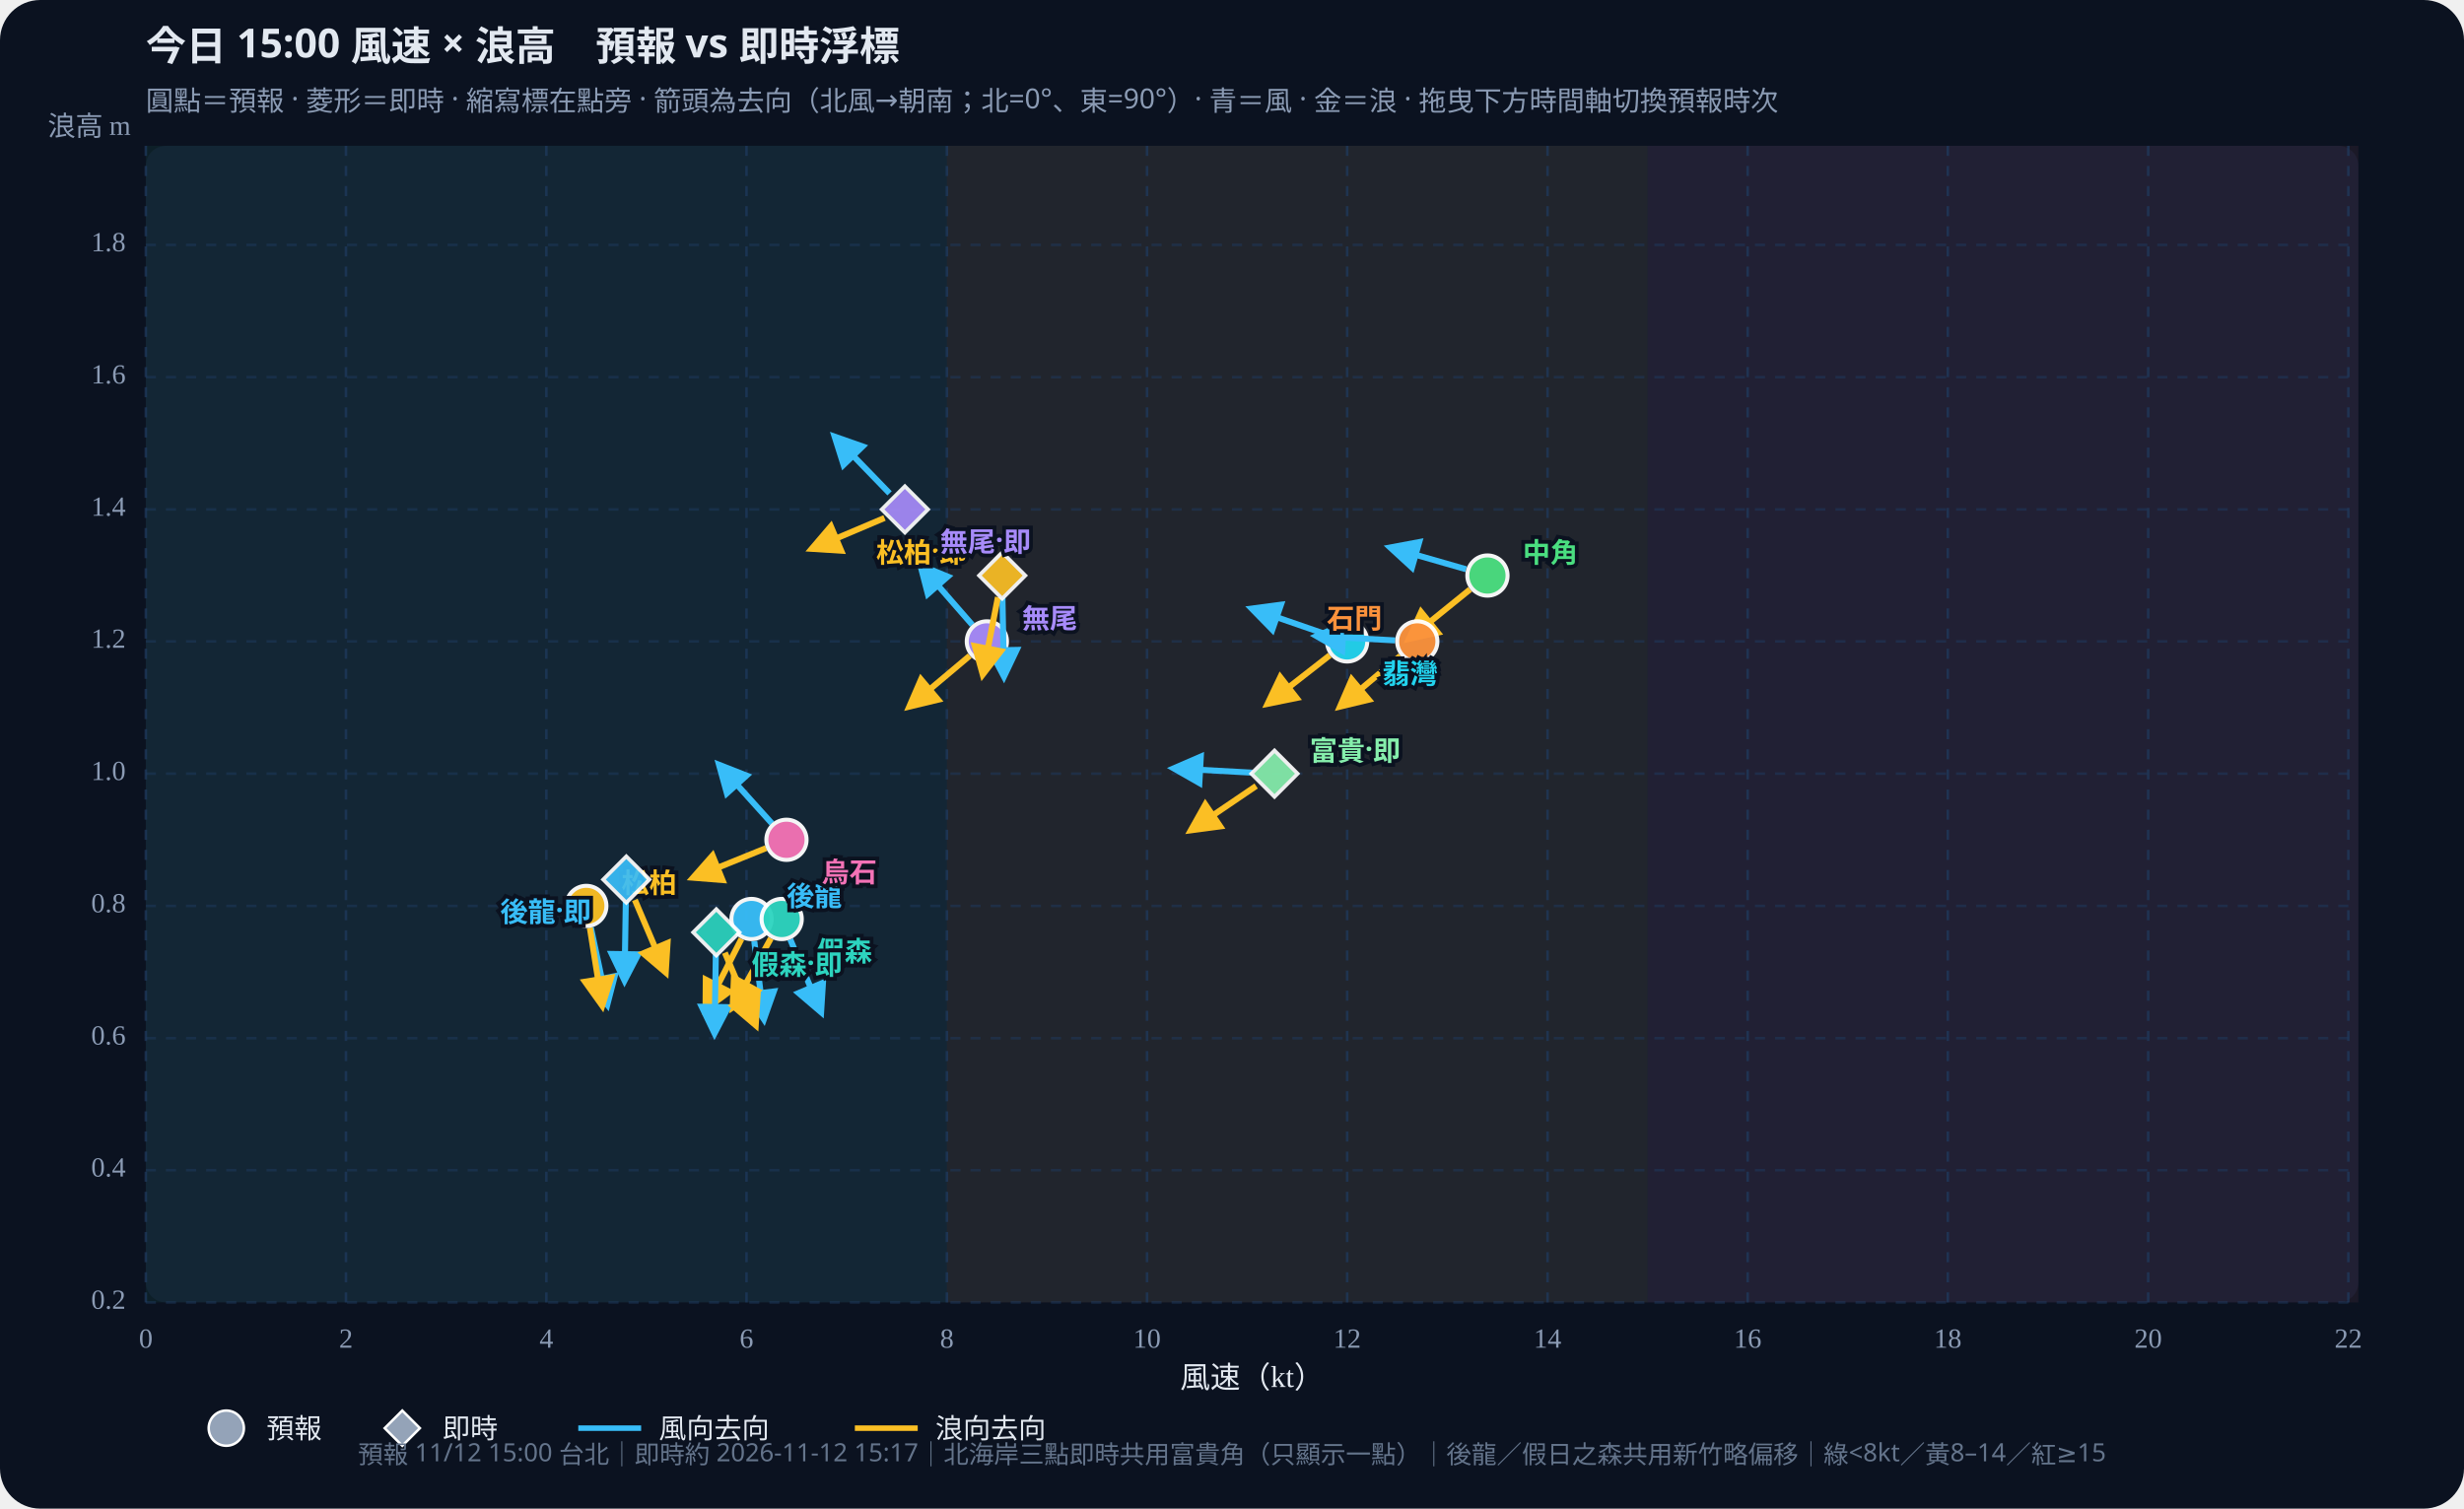
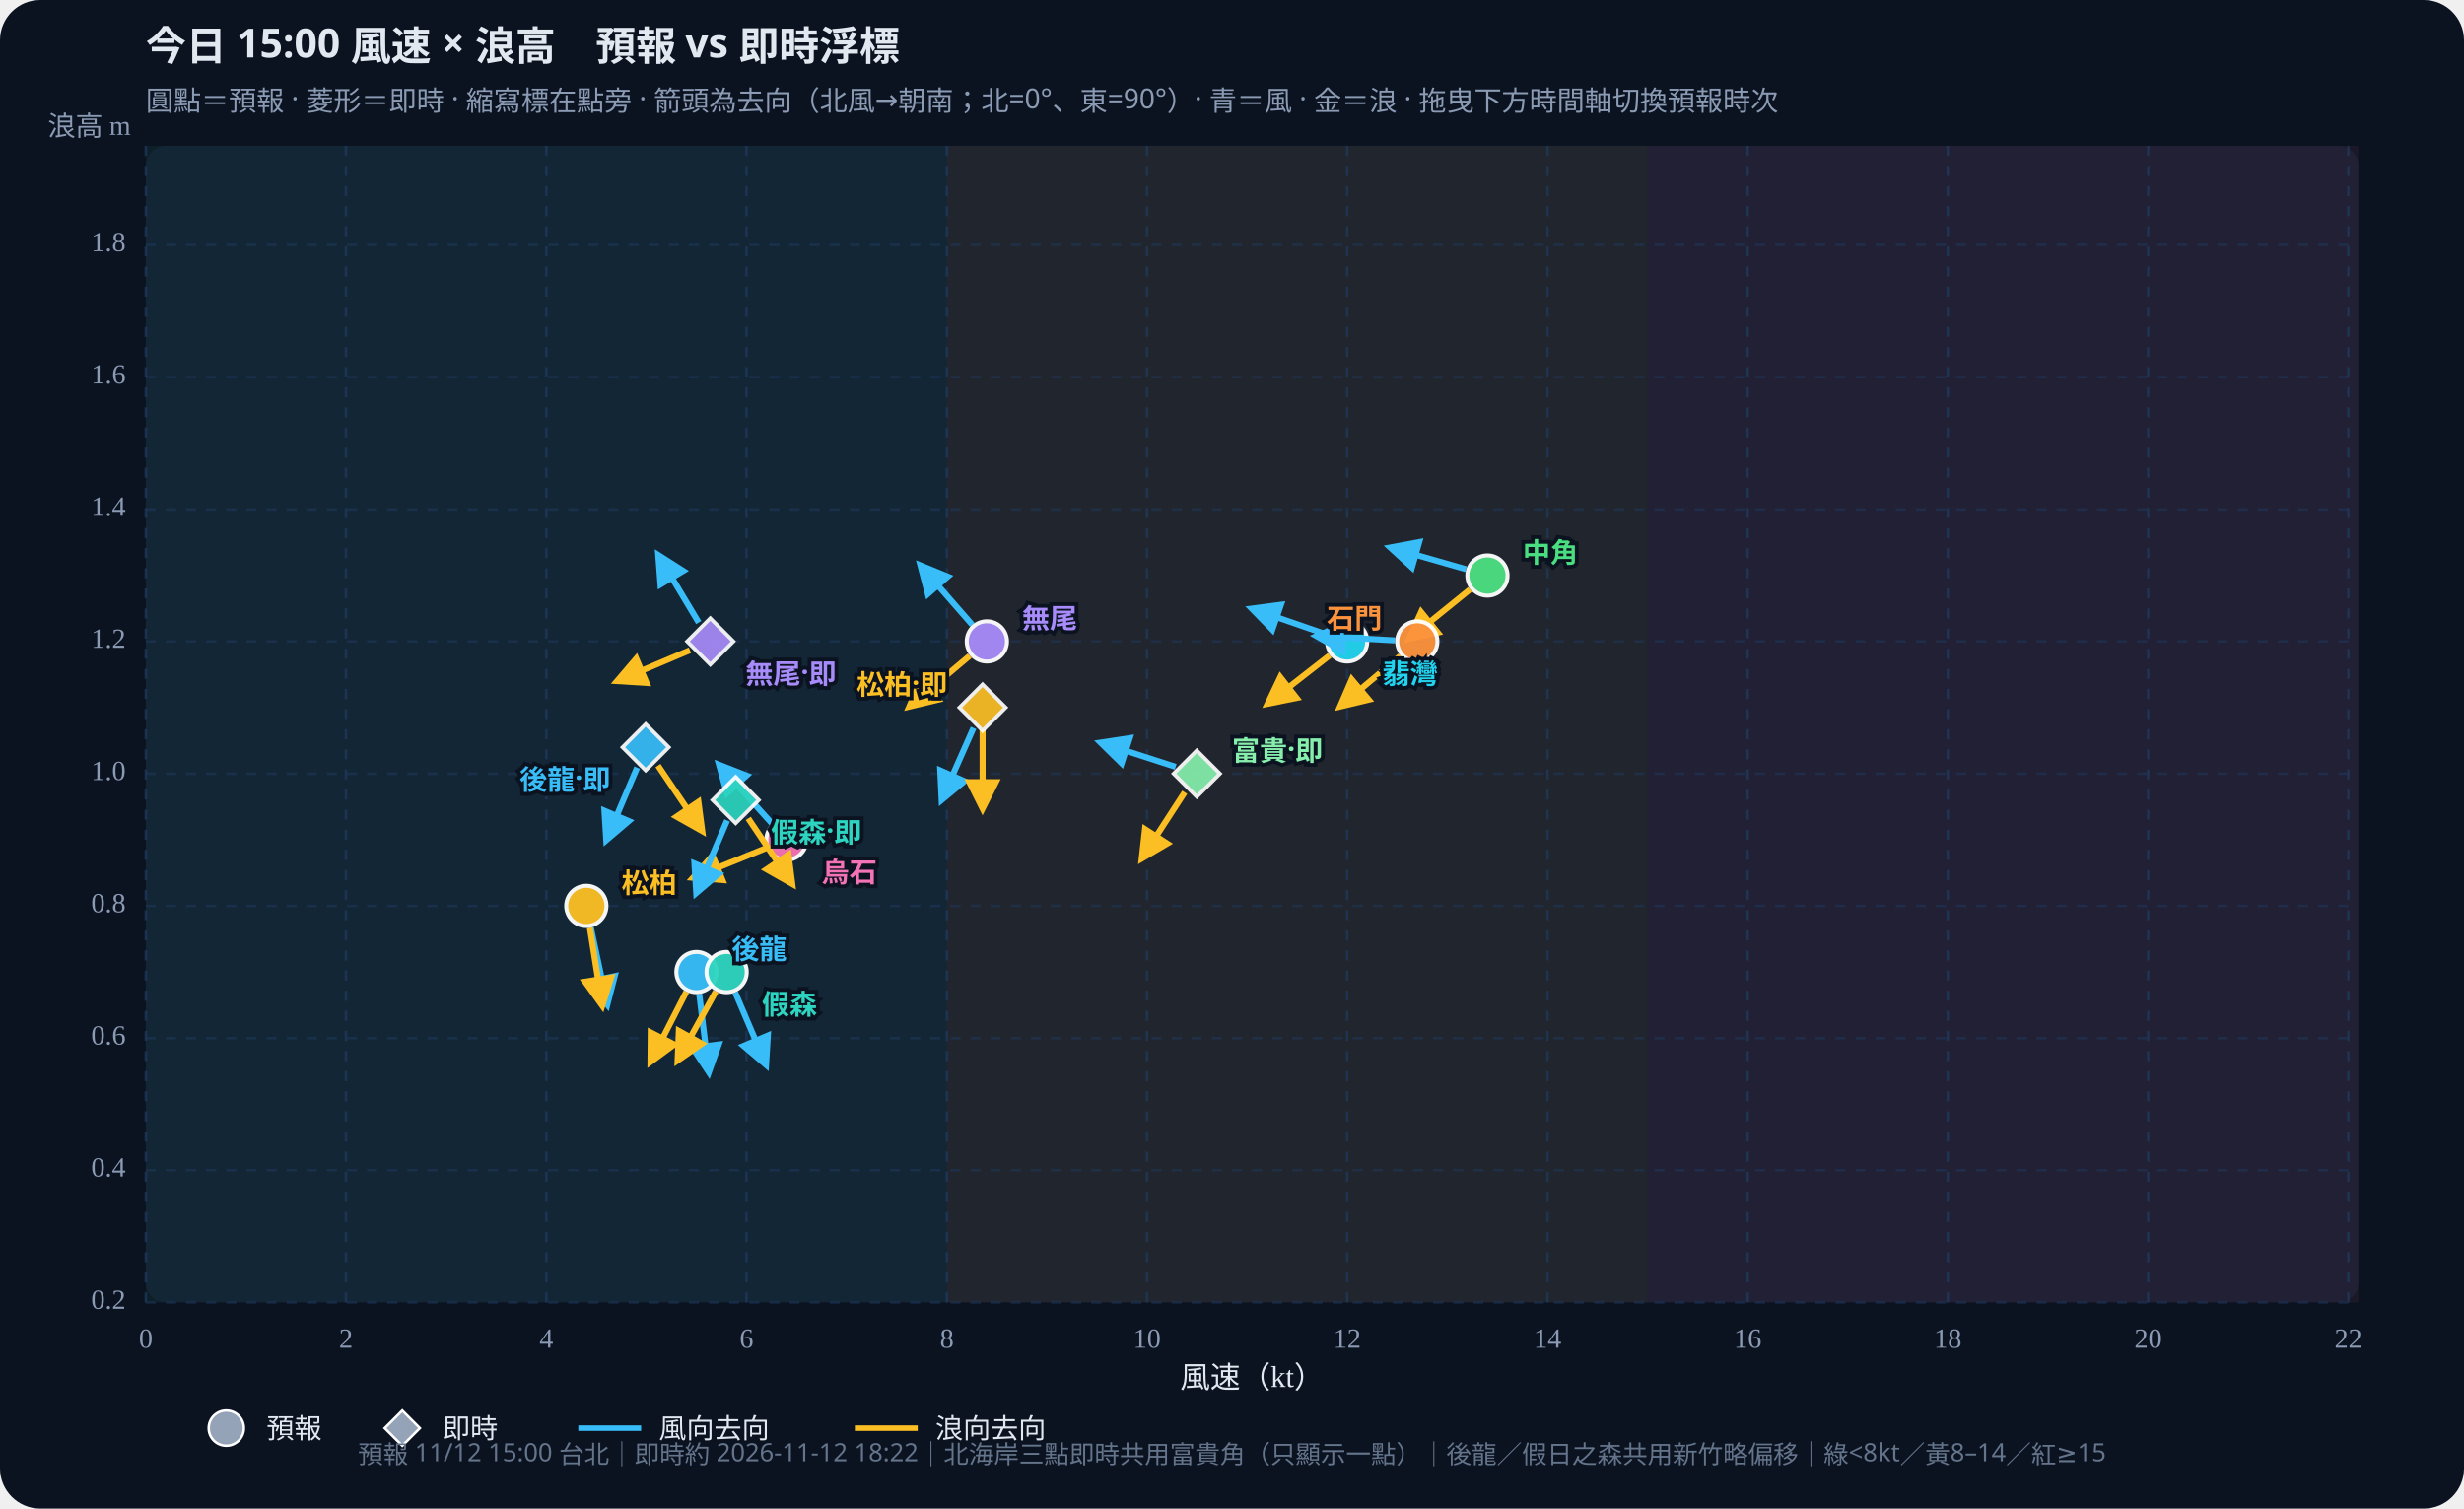
<svg xmlns="http://www.w3.org/2000/svg" id="wws-svg" viewBox="0 0 980 600" role="img" aria-label="風速與浪高散佈圖，可拖曳時間軸切換預報時次" style="width:100%;height:auto;display:block">
  <rect width="980" height="600" fill="#0b1220" rx="16" />
  <rect x="58" y="58" width="880" height="460" fill="#111a2e" rx="8" />
  <rect x="58.0" y="58" width="318.6" height="460" fill="#34d399" opacity="0.07" />
  <rect x="376.6" y="58" width="278.7" height="460" fill="#fbbf24" opacity="0.07" />
  <rect x="655.3" y="58" width="282.7" height="460" fill="#fb7185" opacity="0.07" />
  <defs>
    <marker id="arrow-38bdf8" viewBox="0 0 10 10" refX="8" refY="5" markerWidth="6" markerHeight="6" orient="auto-start-reverse">
      <path d="M0,0 L10,5 L0,10 z" fill="#38bdf8" />
    </marker>
    <marker id="arrow-fbbf24" viewBox="0 0 10 10" refX="8" refY="5" markerWidth="6" markerHeight="6" orient="auto-start-reverse">
      <path d="M0,0 L10,5 L0,10 z" fill="#fbbf24" />
    </marker>
  </defs>
  <text id="wws-title" x="58" y="24" fill="#e2e8f0" font-size="16" font-weight="700" font-family="Noto Sans TC,system-ui,sans-serif">今日 15:00 風速 × 浪高　預報 vs 即時浮標</text>
  <text x="58" y="44" fill="#8b9bb4" font-size="11" font-family="Noto Sans TC,system-ui,sans-serif">圓點＝預報 · 菱形＝即時 · 縮寫標在點旁 · 箭頭為去向（北風→朝南；北=0°、東=90°）· 青＝風 · 金＝浪 · 拖曳下方時間軸切換預報時次</text>
  <line x1="58.0" y1="58" x2="58.0" y2="518" stroke="#1e3a5f" stroke-dasharray="4 4" opacity="0.7" />
  <text x="58.0" y="536" text-anchor="middle" fill="#8b9bb4" font-size="11">0</text>
  <line x1="137.6" y1="58" x2="137.6" y2="518" stroke="#1e3a5f" stroke-dasharray="4 4" opacity="0.7" />
  <text x="137.6" y="536" text-anchor="middle" fill="#8b9bb4" font-size="11">2</text>
  <line x1="217.3" y1="58" x2="217.3" y2="518" stroke="#1e3a5f" stroke-dasharray="4 4" opacity="0.7" />
  <text x="217.3" y="536" text-anchor="middle" fill="#8b9bb4" font-size="11">4</text>
  <line x1="296.9" y1="58" x2="296.9" y2="518" stroke="#1e3a5f" stroke-dasharray="4 4" opacity="0.7" />
  <text x="296.9" y="536" text-anchor="middle" fill="#8b9bb4" font-size="11">6</text>
  <line x1="376.6" y1="58" x2="376.6" y2="518" stroke="#1e3a5f" stroke-dasharray="4 4" opacity="0.7" />
  <text x="376.6" y="536" text-anchor="middle" fill="#8b9bb4" font-size="11">8</text>
  <line x1="456.2" y1="58" x2="456.2" y2="518" stroke="#1e3a5f" stroke-dasharray="4 4" opacity="0.7" />
  <text x="456.2" y="536" text-anchor="middle" fill="#8b9bb4" font-size="11">10</text>
  <line x1="535.8" y1="58" x2="535.8" y2="518" stroke="#1e3a5f" stroke-dasharray="4 4" opacity="0.7" />
  <text x="535.8" y="536" text-anchor="middle" fill="#8b9bb4" font-size="11">12</text>
  <line x1="615.5" y1="58" x2="615.5" y2="518" stroke="#1e3a5f" stroke-dasharray="4 4" opacity="0.7" />
  <text x="615.5" y="536" text-anchor="middle" fill="#8b9bb4" font-size="11">14</text>
  <line x1="695.1" y1="58" x2="695.1" y2="518" stroke="#1e3a5f" stroke-dasharray="4 4" opacity="0.7" />
  <text x="695.1" y="536" text-anchor="middle" fill="#8b9bb4" font-size="11">16</text>
  <line x1="774.7" y1="58" x2="774.7" y2="518" stroke="#1e3a5f" stroke-dasharray="4 4" opacity="0.7" />
  <text x="774.7" y="536" text-anchor="middle" fill="#8b9bb4" font-size="11">18</text>
  <line x1="854.4" y1="58" x2="854.4" y2="518" stroke="#1e3a5f" stroke-dasharray="4 4" opacity="0.7" />
  <text x="854.4" y="536" text-anchor="middle" fill="#8b9bb4" font-size="11">20</text>
  <line x1="934.0" y1="58" x2="934.0" y2="518" stroke="#1e3a5f" stroke-dasharray="4 4" opacity="0.7" />
  <text x="934.0" y="536" text-anchor="middle" fill="#8b9bb4" font-size="11">22</text>
  <line x1="58" y1="518.0" x2="938" y2="518.0" stroke="#1e3a5f" stroke-dasharray="4 4" opacity="0.5" />
  <text x="50" y="518.0" text-anchor="end" dominant-baseline="middle" fill="#8b9bb4" font-size="11">0.2</text>
  <line x1="58" y1="465.4" x2="938" y2="465.4" stroke="#1e3a5f" stroke-dasharray="4 4" opacity="0.5" />
  <text x="50" y="465.4" text-anchor="end" dominant-baseline="middle" fill="#8b9bb4" font-size="11">0.4</text>
  <line x1="58" y1="412.9" x2="938" y2="412.9" stroke="#1e3a5f" stroke-dasharray="4 4" opacity="0.5" />
  <text x="50" y="412.9" text-anchor="end" dominant-baseline="middle" fill="#8b9bb4" font-size="11">0.6</text>
  <line x1="58" y1="360.3" x2="938" y2="360.3" stroke="#1e3a5f" stroke-dasharray="4 4" opacity="0.5" />
  <text x="50" y="360.3" text-anchor="end" dominant-baseline="middle" fill="#8b9bb4" font-size="11">0.8</text>
  <line x1="58" y1="307.7" x2="938" y2="307.7" stroke="#1e3a5f" stroke-dasharray="4 4" opacity="0.5" />
  <text x="50" y="307.7" text-anchor="end" dominant-baseline="middle" fill="#8b9bb4" font-size="11">1.0</text>
  <line x1="58" y1="255.1" x2="938" y2="255.1" stroke="#1e3a5f" stroke-dasharray="4 4" opacity="0.5" />
  <text x="50" y="255.1" text-anchor="end" dominant-baseline="middle" fill="#8b9bb4" font-size="11">1.2</text>
  <line x1="58" y1="202.6" x2="938" y2="202.6" stroke="#1e3a5f" stroke-dasharray="4 4" opacity="0.5" />
  <text x="50" y="202.6" text-anchor="end" dominant-baseline="middle" fill="#8b9bb4" font-size="11">1.4</text>
  <line x1="58" y1="150.0" x2="938" y2="150.0" stroke="#1e3a5f" stroke-dasharray="4 4" opacity="0.5" />
  <text x="50" y="150.0" text-anchor="end" dominant-baseline="middle" fill="#8b9bb4" font-size="11">1.6</text>
  <line x1="58" y1="97.4" x2="938" y2="97.4" stroke="#1e3a5f" stroke-dasharray="4 4" opacity="0.5" />
  <text x="50" y="97.4" text-anchor="end" dominant-baseline="middle" fill="#8b9bb4" font-size="11">1.8</text>
  <text x="498" y="552" text-anchor="middle" fill="#e2e8f0" font-size="12">風速（kt）</text>
  <text x="52" y="54" text-anchor="end" fill="#8b9bb4" font-size="11">浪高 m</text>
  <g id="wws-forecast-layer">
-     <line x1="300.0" y1="374.3" x2="303.8" y2="405.2" stroke="#38bdf8" stroke-width="2.4" marker-end="url(#arrow-38bdf8)" />
-     <line x1="294.9" y1="373.4" x2="280.7" y2="401.2" stroke="#fbbf24" stroke-width="2.4" marker-end="url(#arrow-fbbf24)" />
-     <circle cx="298.9" cy="365.5" r="8.0" fill="#38bdf8" stroke="#fff" stroke-width="1.6" opacity="0.95" />
-     <line x1="314.3" y1="373.6" x2="326.5" y2="402.4" stroke="#38bdf8" stroke-width="2.4" marker-end="url(#arrow-38bdf8)" />
-     <line x1="306.6" y1="373.2" x2="291.5" y2="400.5" stroke="#fbbf24" stroke-width="2.4" marker-end="url(#arrow-fbbf24)" />
-     <circle cx="310.9" cy="365.5" r="8.0" fill="#2dd4bf" stroke="#fff" stroke-width="1.6" opacity="0.95" />
+     <line x1="278.1" y1="395.3" x2="281.9" y2="426.3" stroke="#38bdf8" stroke-width="2.4" marker-end="url(#arrow-38bdf8)" />
+     <line x1="273.0" y1="394.4" x2="258.8" y2="422.2" stroke="#fbbf24" stroke-width="2.4" marker-end="url(#arrow-fbbf24)" />
+     <circle cx="277.0" cy="386.6" r="8.0" fill="#38bdf8" stroke="#fff" stroke-width="1.6" opacity="0.95" />
+     <line x1="292.4" y1="394.7" x2="304.6" y2="423.4" stroke="#38bdf8" stroke-width="2.4" marker-end="url(#arrow-38bdf8)" />
+     <line x1="284.7" y1="394.3" x2="269.6" y2="421.6" stroke="#fbbf24" stroke-width="2.4" marker-end="url(#arrow-fbbf24)" />
+     <circle cx="289.0" cy="386.6" r="8.0" fill="#2dd4bf" stroke="#fff" stroke-width="1.6" opacity="0.95" />
    <line x1="235.0" y1="368.9" x2="241.5" y2="399.4" stroke="#38bdf8" stroke-width="2.4" marker-end="url(#arrow-38bdf8)" />
    <line x1="234.6" y1="369.0" x2="239.5" y2="399.8" stroke="#fbbf24" stroke-width="2.4" marker-end="url(#arrow-fbbf24)" />
    <circle cx="233.2" cy="360.3" r="8.0" fill="#fbbf24" stroke="#fff" stroke-width="1.6" opacity="0.95" />
    <line x1="583.1" y1="226.4" x2="553.1" y2="217.8" stroke="#38bdf8" stroke-width="2.4" marker-end="url(#arrow-38bdf8)" />
    <line x1="584.7" y1="234.4" x2="560.5" y2="254.0" stroke="#fbbf24" stroke-width="2.4" marker-end="url(#arrow-fbbf24)" />
    <circle cx="591.6" cy="228.9" r="8.0" fill="#4ade80" stroke="#fff" stroke-width="1.6" opacity="0.95" />
    <line x1="527.5" y1="252.3" x2="498.0" y2="242.1" stroke="#38bdf8" stroke-width="2.4" marker-end="url(#arrow-38bdf8)" />
    <line x1="528.9" y1="260.6" x2="504.3" y2="279.8" stroke="#fbbf24" stroke-width="2.4" marker-end="url(#arrow-fbbf24)" />
    <circle cx="535.8" cy="255.1" r="8.0" fill="#22d3ee" stroke="#fff" stroke-width="1.6" opacity="0.95" />
    <line x1="554.9" y1="254.7" x2="523.8" y2="253.0" stroke="#38bdf8" stroke-width="2.4" marker-end="url(#arrow-38bdf8)" />
    <line x1="557.0" y1="260.8" x2="533.1" y2="280.9" stroke="#fbbf24" stroke-width="2.4" marker-end="url(#arrow-fbbf24)" />
    <circle cx="563.7" cy="255.1" r="8.0" fill="#fb923c" stroke="#fff" stroke-width="1.6" opacity="0.95" />
    <line x1="386.7" y1="248.5" x2="366.2" y2="225.0" stroke="#38bdf8" stroke-width="2.4" marker-end="url(#arrow-38bdf8)" />
    <line x1="385.7" y1="260.8" x2="361.8" y2="280.9" stroke="#fbbf24" stroke-width="2.4" marker-end="url(#arrow-fbbf24)" />
    <circle cx="392.5" cy="255.1" r="8.0" fill="#a78bfa" stroke="#fff" stroke-width="1.6" opacity="0.95" />
    <line x1="307.0" y1="327.5" x2="286.1" y2="304.3" stroke="#38bdf8" stroke-width="2.4" marker-end="url(#arrow-38bdf8)" />
    <line x1="304.7" y1="337.3" x2="275.8" y2="349.0" stroke="#fbbf24" stroke-width="2.4" marker-end="url(#arrow-fbbf24)" />
    <circle cx="312.8" cy="334.0" r="8.0" fill="#f472b6" stroke="#fff" stroke-width="1.6" opacity="0.95" />
-     <text x="312.9" y="355.5" text-anchor="start" dominant-baseline="central" fill="#38bdf8" font-size="11" font-weight="700" font-family="Noto Sans TC,system-ui,sans-serif" stroke="#0b1220" stroke-width="3" paint-order="stroke">後龍</text>
-     <text x="324.9" y="377.5" text-anchor="start" dominant-baseline="central" fill="#2dd4bf" font-size="11" font-weight="700" font-family="Noto Sans TC,system-ui,sans-serif" stroke="#0b1220" stroke-width="3" paint-order="stroke">假森</text>
+     <text x="291.0" y="376.6" text-anchor="start" dominant-baseline="central" fill="#38bdf8" font-size="11" font-weight="700" font-family="Noto Sans TC,system-ui,sans-serif" stroke="#0b1220" stroke-width="3" paint-order="stroke">後龍</text>
+     <text x="303.0" y="398.6" text-anchor="start" dominant-baseline="central" fill="#2dd4bf" font-size="11" font-weight="700" font-family="Noto Sans TC,system-ui,sans-serif" stroke="#0b1220" stroke-width="3" paint-order="stroke">假森</text>
    <text x="247.2" y="350.3" text-anchor="start" dominant-baseline="central" fill="#fbbf24" font-size="11" font-weight="700" font-family="Noto Sans TC,system-ui,sans-serif" stroke="#0b1220" stroke-width="3" paint-order="stroke">松柏</text>
    <text x="605.6" y="218.9" text-anchor="start" dominant-baseline="central" fill="#4ade80" font-size="11" font-weight="700" font-family="Noto Sans TC,system-ui,sans-serif" stroke="#0b1220" stroke-width="3" paint-order="stroke">中角</text>
    <text x="549.8" y="267.1" text-anchor="start" dominant-baseline="central" fill="#22d3ee" font-size="11" font-weight="700" font-family="Noto Sans TC,system-ui,sans-serif" stroke="#0b1220" stroke-width="3" paint-order="stroke">翡灣</text>
    <text x="549.7" y="245.1" text-anchor="end" dominant-baseline="central" fill="#fb923c" font-size="11" font-weight="700" font-family="Noto Sans TC,system-ui,sans-serif" stroke="#0b1220" stroke-width="3" paint-order="stroke">石門</text>
    <text x="406.5" y="245.1" text-anchor="start" dominant-baseline="central" fill="#a78bfa" font-size="11" font-weight="700" font-family="Noto Sans TC,system-ui,sans-serif" stroke="#0b1220" stroke-width="3" paint-order="stroke">無尾</text>
    <text x="326.8" y="346.0" text-anchor="start" dominant-baseline="central" fill="#f472b6" font-size="11" font-weight="700" font-family="Noto Sans TC,system-ui,sans-serif" stroke="#0b1220" stroke-width="3" paint-order="stroke">烏石</text>
  </g>
  <g id="wws-live-layer">
-     <line x1="248.9" y1="358.6" x2="248.4" y2="389.8" stroke="#38bdf8" stroke-width="2.4" marker-end="url(#arrow-38bdf8)" />
-     <line x1="252.5" y1="357.9" x2="264.7" y2="386.6" stroke="#fbbf24" stroke-width="2.4" marker-end="url(#arrow-fbbf24)" />
-     <polygon points="249.1,340.6 258.3,349.8 249.1,359.0 239.9,349.8" fill="#38bdf8" stroke="#fff" stroke-width="1.5" opacity="0.92" />
-     <line x1="284.7" y1="379.6" x2="284.2" y2="410.8" stroke="#38bdf8" stroke-width="2.4" marker-end="url(#arrow-38bdf8)" />
-     <line x1="288.3" y1="378.9" x2="300.5" y2="407.6" stroke="#fbbf24" stroke-width="2.4" marker-end="url(#arrow-fbbf24)" />
-     <polygon points="284.9,361.6 294.1,370.8 284.9,380.0 275.7,370.8" fill="#2dd4bf" stroke="#fff" stroke-width="1.5" opacity="0.92" />
-     <line x1="398.7" y1="237.7" x2="399.3" y2="268.9" stroke="#38bdf8" stroke-width="2.4" marker-end="url(#arrow-38bdf8)" />
-     <line x1="396.9" y1="237.5" x2="390.9" y2="268.1" stroke="#fbbf24" stroke-width="2.4" marker-end="url(#arrow-fbbf24)" />
-     <polygon points="398.6,219.7 407.8,228.9 398.6,238.1 389.4,228.9" fill="#fbbf24" stroke="#fff" stroke-width="1.5" opacity="0.92" />
-     <line x1="498.1" y1="307.3" x2="467.0" y2="305.6" stroke="#38bdf8" stroke-width="2.4" marker-end="url(#arrow-38bdf8)" />
-     <line x1="499.6" y1="312.6" x2="473.8" y2="330.1" stroke="#fbbf24" stroke-width="2.4" marker-end="url(#arrow-fbbf24)" />
-     <polygon points="506.9,298.5 516.1,307.7 506.9,316.9 497.7,307.7" fill="#86efac" stroke="#fff" stroke-width="1.5" opacity="0.92" />
-     <line x1="353.8" y1="196.2" x2="332.1" y2="173.8" stroke="#38bdf8" stroke-width="2.4" marker-end="url(#arrow-38bdf8)" />
-     <line x1="351.8" y1="206.0" x2="323.0" y2="218.2" stroke="#fbbf24" stroke-width="2.4" marker-end="url(#arrow-fbbf24)" />
-     <polygon points="359.9,193.4 369.1,202.6 359.9,211.8 350.7,202.6" fill="#a78bfa" stroke="#fff" stroke-width="1.5" opacity="0.92" />
-     <text x="235.1" y="361.8" text-anchor="end" dominant-baseline="central" fill="#38bdf8" font-size="11" font-weight="700" font-family="Noto Sans TC,system-ui,sans-serif" stroke="#0b1220" stroke-width="3" paint-order="stroke">後龍·即</text>
-     <text x="298.9" y="382.8" text-anchor="start" dominant-baseline="central" fill="#2dd4bf" font-size="11" font-weight="700" font-family="Noto Sans TC,system-ui,sans-serif" stroke="#0b1220" stroke-width="3" paint-order="stroke">假森·即</text>
-     <text x="384.6" y="218.9" text-anchor="end" dominant-baseline="central" fill="#fbbf24" font-size="11" font-weight="700" font-family="Noto Sans TC,system-ui,sans-serif" stroke="#0b1220" stroke-width="3" paint-order="stroke">松柏·即</text>
-     <text x="520.9" y="297.7" text-anchor="start" dominant-baseline="central" fill="#86efac" font-size="11" font-weight="700" font-family="Noto Sans TC,system-ui,sans-serif" stroke="#0b1220" stroke-width="3" paint-order="stroke">富貴·即</text>
-     <text x="373.9" y="214.6" text-anchor="start" dominant-baseline="central" fill="#a78bfa" font-size="11" font-weight="700" font-family="Noto Sans TC,system-ui,sans-serif" stroke="#0b1220" stroke-width="3" paint-order="stroke">無尾·即</text>
+     <line x1="253.4" y1="305.3" x2="241.2" y2="334.0" stroke="#38bdf8" stroke-width="2.4" marker-end="url(#arrow-38bdf8)" />
+     <line x1="261.7" y1="304.5" x2="279.2" y2="330.4" stroke="#fbbf24" stroke-width="2.4" marker-end="url(#arrow-fbbf24)" />
+     <polygon points="256.8,288.0 266.0,297.2 256.8,306.4 247.6,297.2" fill="#38bdf8" stroke="#fff" stroke-width="1.5" opacity="0.92" />
+     <line x1="289.2" y1="326.3" x2="277.0" y2="355.0" stroke="#38bdf8" stroke-width="2.4" marker-end="url(#arrow-38bdf8)" />
+     <line x1="297.6" y1="325.5" x2="315.0" y2="351.4" stroke="#fbbf24" stroke-width="2.4" marker-end="url(#arrow-fbbf24)" />
+     <polygon points="292.6,309.0 301.8,318.2 292.6,327.4 283.4,318.2" fill="#2dd4bf" stroke="#fff" stroke-width="1.5" opacity="0.92" />
+     <line x1="387.2" y1="289.5" x2="374.6" y2="318.0" stroke="#38bdf8" stroke-width="2.4" marker-end="url(#arrow-38bdf8)" />
+     <line x1="390.8" y1="290.2" x2="390.8" y2="321.4" stroke="#fbbf24" stroke-width="2.4" marker-end="url(#arrow-fbbf24)" />
+     <polygon points="390.8,272.2 400.0,281.4 390.8,290.6 381.6,281.4" fill="#fbbf24" stroke="#fff" stroke-width="1.5" opacity="0.92" />
+     <line x1="467.6" y1="305.0" x2="437.9" y2="295.4" stroke="#38bdf8" stroke-width="2.4" marker-end="url(#arrow-38bdf8)" />
+     <line x1="471.2" y1="315.1" x2="454.2" y2="341.3" stroke="#fbbf24" stroke-width="2.4" marker-end="url(#arrow-fbbf24)" />
+     <polygon points="476.0,298.5 485.2,307.7 476.0,316.9 466.8,307.7" fill="#86efac" stroke="#fff" stroke-width="1.5" opacity="0.92" />
+     <line x1="277.9" y1="247.6" x2="261.9" y2="220.9" stroke="#38bdf8" stroke-width="2.4" marker-end="url(#arrow-38bdf8)" />
+     <line x1="274.4" y1="258.6" x2="245.6" y2="270.8" stroke="#fbbf24" stroke-width="2.4" marker-end="url(#arrow-fbbf24)" />
+     <polygon points="282.5,245.9 291.7,255.1 282.5,264.3 273.3,255.1" fill="#a78bfa" stroke="#fff" stroke-width="1.5" opacity="0.92" />
+     <text x="242.8" y="309.2" text-anchor="end" dominant-baseline="central" fill="#38bdf8" font-size="11" font-weight="700" font-family="Noto Sans TC,system-ui,sans-serif" stroke="#0b1220" stroke-width="3" paint-order="stroke">後龍·即</text>
+     <text x="306.6" y="330.2" text-anchor="start" dominant-baseline="central" fill="#2dd4bf" font-size="11" font-weight="700" font-family="Noto Sans TC,system-ui,sans-serif" stroke="#0b1220" stroke-width="3" paint-order="stroke">假森·即</text>
+     <text x="376.8" y="271.4" text-anchor="end" dominant-baseline="central" fill="#fbbf24" font-size="11" font-weight="700" font-family="Noto Sans TC,system-ui,sans-serif" stroke="#0b1220" stroke-width="3" paint-order="stroke">松柏·即</text>
+     <text x="490.0" y="297.7" text-anchor="start" dominant-baseline="central" fill="#86efac" font-size="11" font-weight="700" font-family="Noto Sans TC,system-ui,sans-serif" stroke="#0b1220" stroke-width="3" paint-order="stroke">富貴·即</text>
+     <text x="296.5" y="267.1" text-anchor="start" dominant-baseline="central" fill="#a78bfa" font-size="11" font-weight="700" font-family="Noto Sans TC,system-ui,sans-serif" stroke="#0b1220" stroke-width="3" paint-order="stroke">無尾·即</text>
  </g>
  <circle cx="90" cy="568" r="7" fill="#94a3b8" stroke="#fff" />
  <text x="106" y="572" fill="#e2e8f0" font-size="11" font-family="Noto Sans TC,system-ui,sans-serif">預報</text>
  <polygon points="160,561 167,568 160,575 153,568" fill="#94a3b8" stroke="#fff" />
  <text x="176" y="572" fill="#e2e8f0" font-size="11" font-family="Noto Sans TC,system-ui,sans-serif">即時</text>
  <line x1="230" y1="568" x2="255" y2="568" stroke="#38bdf8" stroke-width="2.2" />
  <text x="262" y="572" fill="#e2e8f0" font-size="11" font-family="Noto Sans TC,system-ui,sans-serif">風向去向</text>
  <line x1="340" y1="568" x2="365" y2="568" stroke="#fbbf24" stroke-width="2.2" />
  <text x="372" y="572" fill="#e2e8f0" font-size="11" font-family="Noto Sans TC,system-ui,sans-serif">浪向去向</text>
-   <text id="wws-foot" x="490" y="582" text-anchor="middle" fill="#64748b" font-size="10" font-family="Noto Sans TC,system-ui,sans-serif">預報 11/12 15:00 台北｜即時約 2026-11-12 15:17｜北海岸三點即時共用富貴角（只顯示一點）｜後龍／假日之森共用新竹略偏移｜綠&lt;8kt／黃8–14／紅≥15</text>
+   <text id="wws-foot" x="490" y="582" text-anchor="middle" fill="#64748b" font-size="10" font-family="Noto Sans TC,system-ui,sans-serif">預報 11/12 15:00 台北｜即時約 2026-11-12 18:22｜北海岸三點即時共用富貴角（只顯示一點）｜後龍／假日之森共用新竹略偏移｜綠&lt;8kt／黃8–14／紅≥15</text>
</svg>
